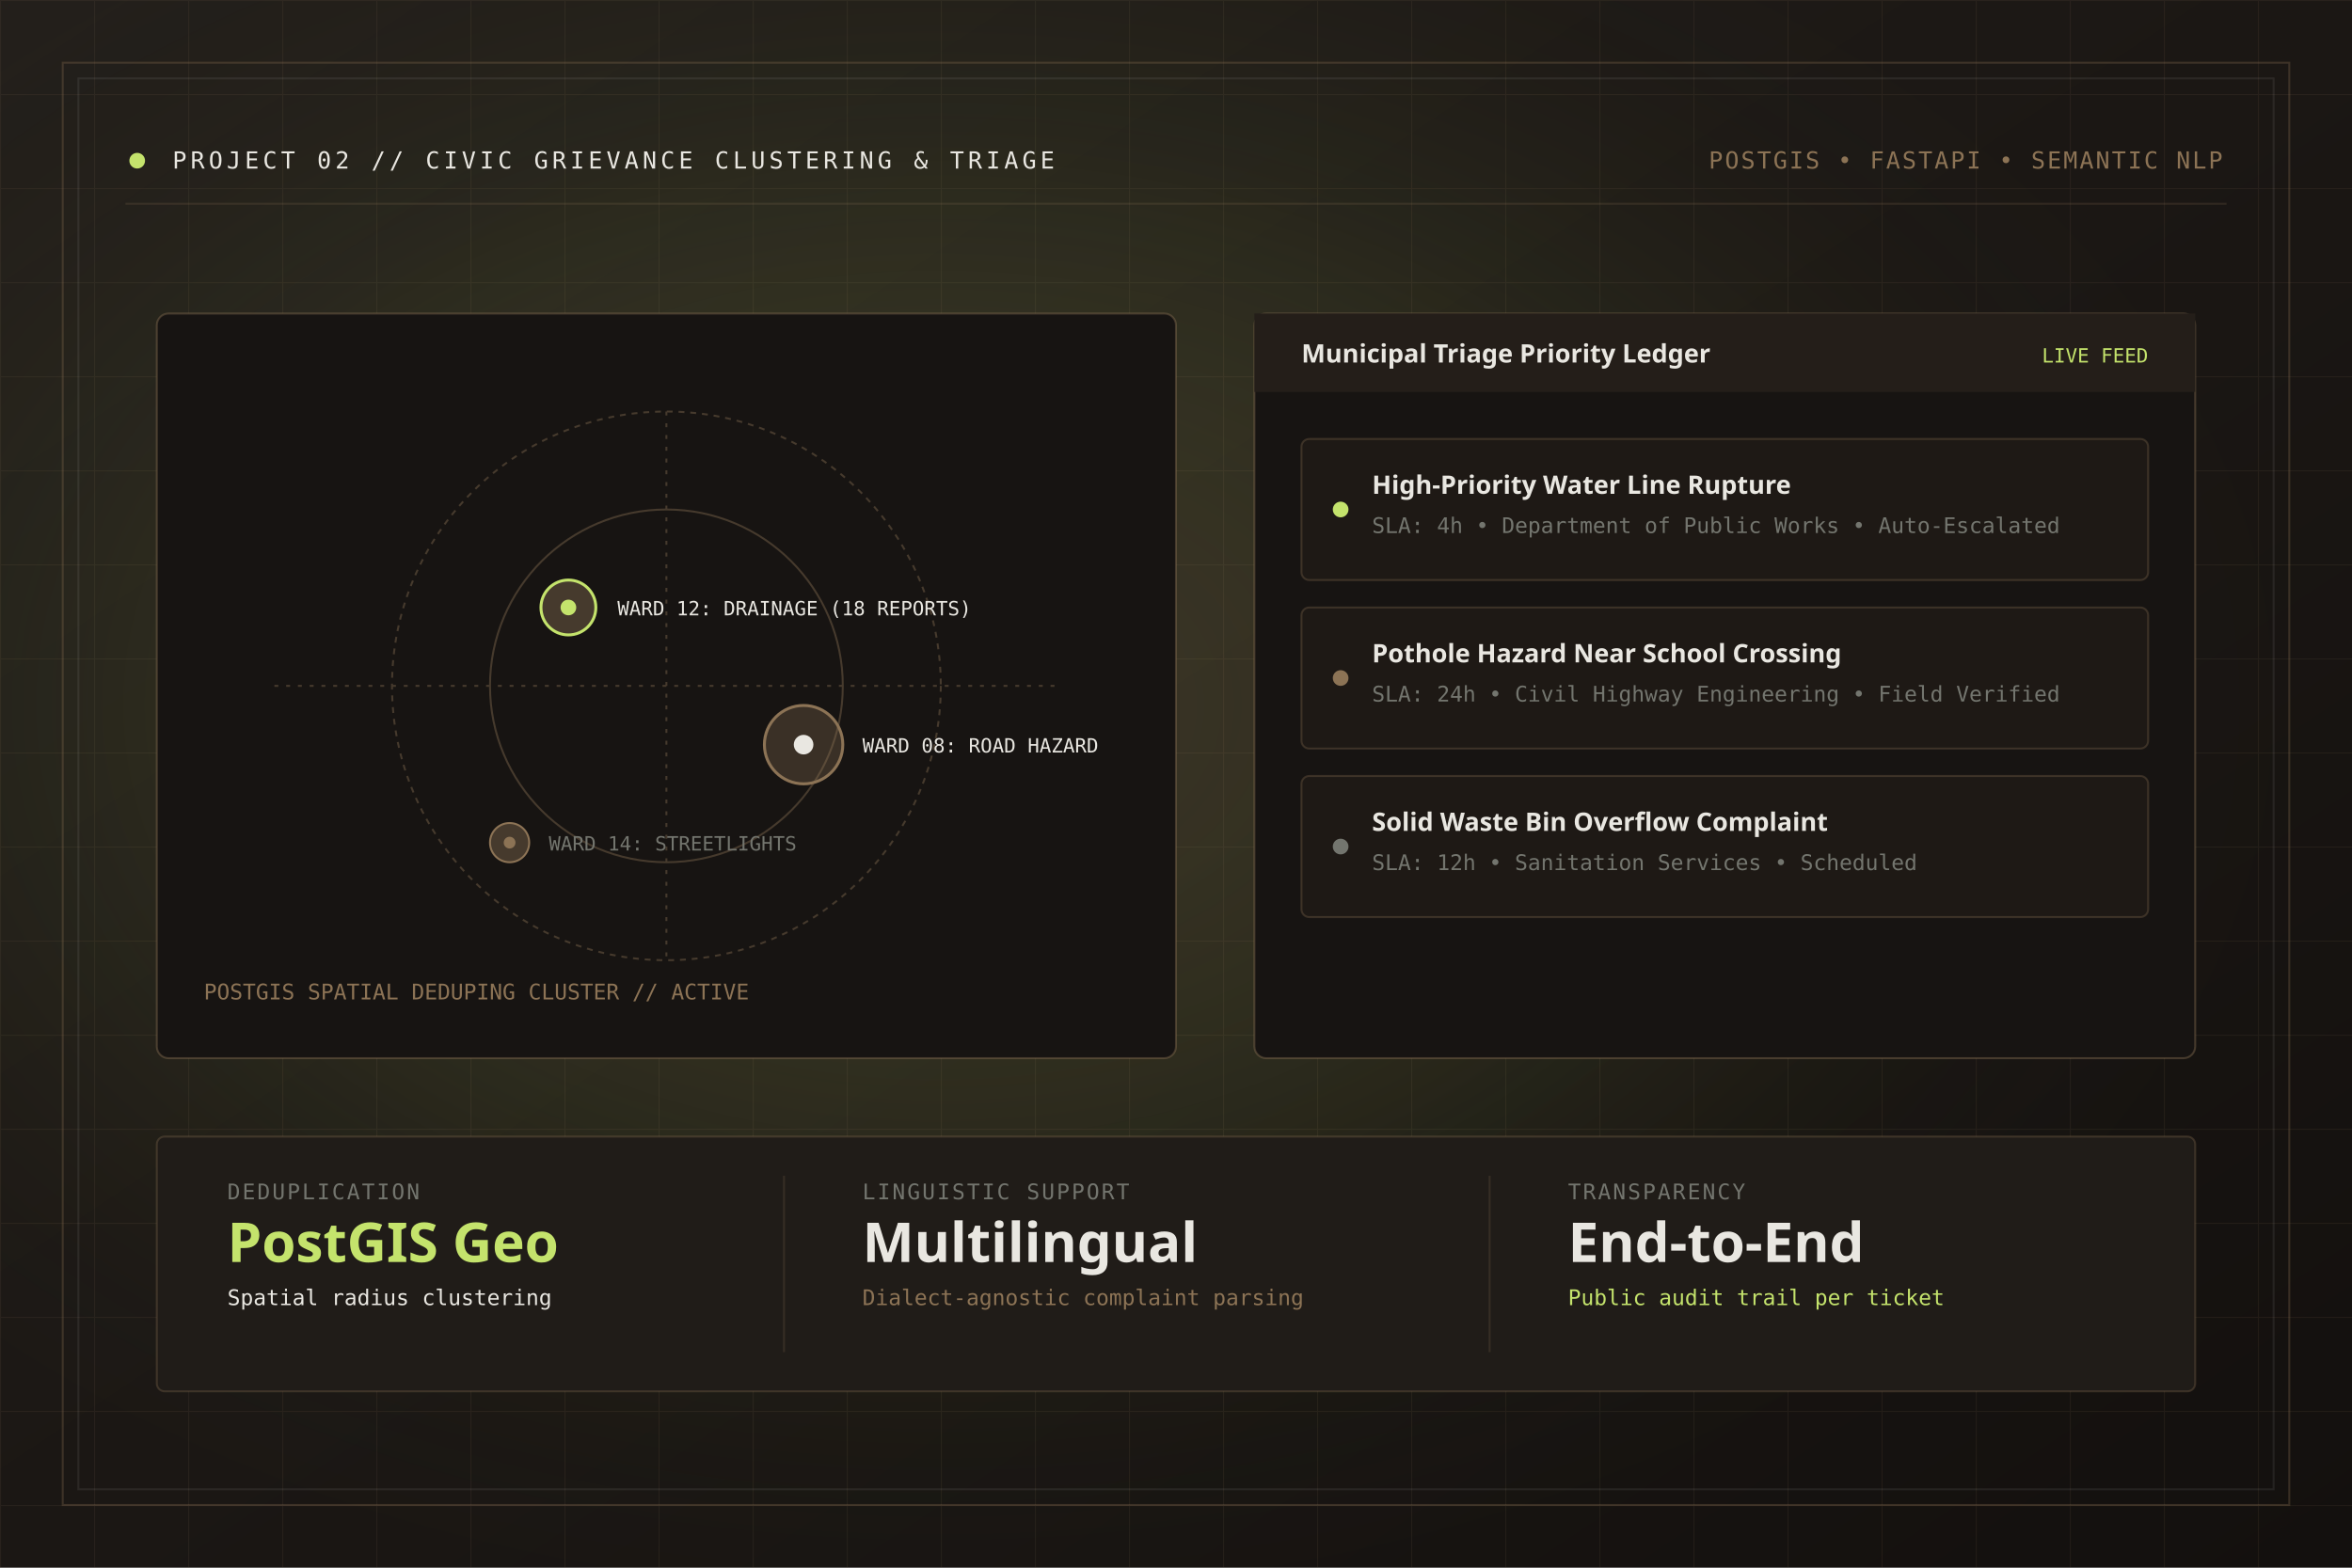
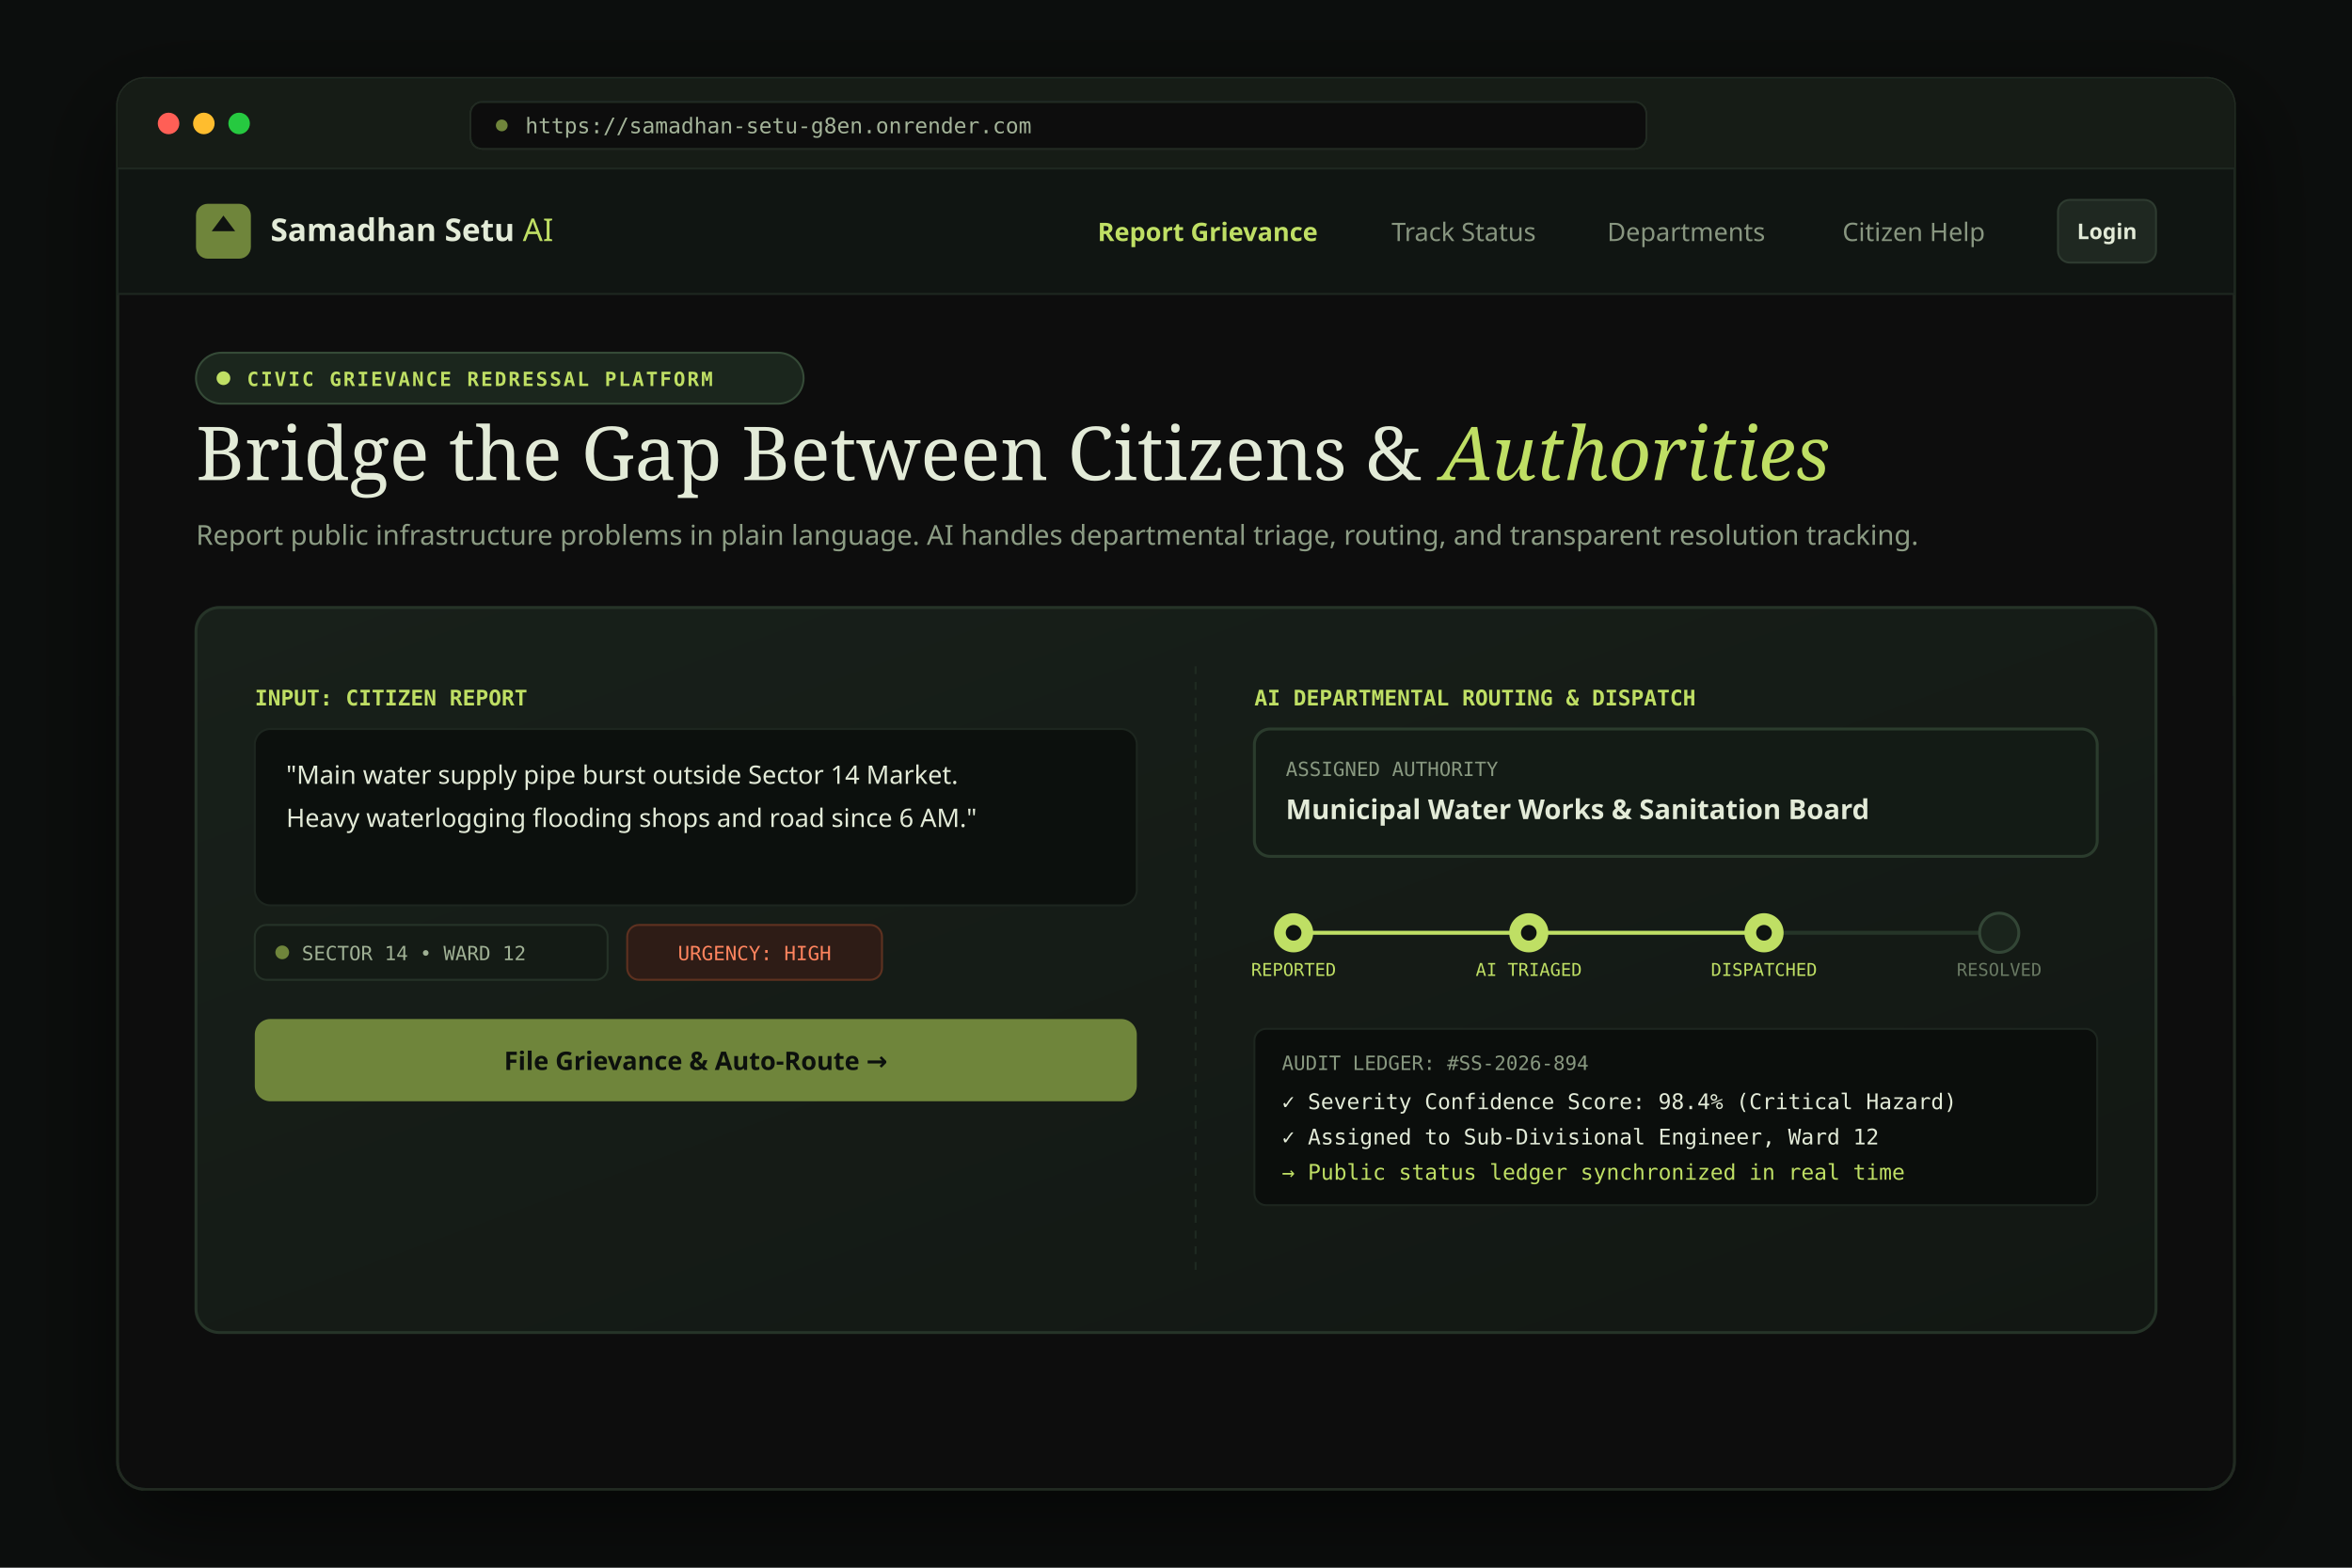
<svg xmlns="http://www.w3.org/2000/svg" width="1200" height="800" viewBox="0 0 1200 800" fill="none">
  <defs>
-     <linearGradient id="samadhanBg" x1="0%" y1="0%" x2="100%" y2="100%">
-       <stop offset="0%" stop-color="#231F1B" />
-       <stop offset="50%" stop-color="#1B1714" />
-       <stop offset="100%" stop-color="#13100E" />
+     <linearGradient id="ssWindowBg" x1="0" y1="0" x2="0" y2="1">
+       <stop offset="0%" stop-color="#0F1210" />
+       <stop offset="100%" stop-color="#080A09" />
    </linearGradient>
-     <pattern id="samadhanGrid" width="48" height="48" patternUnits="userSpaceOnUse">
-       <path d="M 48 0 L 0 0 0 48" fill="none" stroke="#8C7355" stroke-opacity="0.12" stroke-width="1" />
-     </pattern>
-     <radialGradient id="samadhanGlow" cx="40%" cy="45%" r="60%">
-       <stop offset="0%" stop-color="#8C7355" stop-opacity="0.28" />
-       <stop offset="60%" stop-color="#C4E36C" stop-opacity="0.06" />
-       <stop offset="100%" stop-color="#1B1714" stop-opacity="0" />
-     </radialGradient>
+     <linearGradient id="ssCardGrad" x1="0" y1="0" x2="1" y2="1">
+       <stop offset="0%" stop-color="#18201A" />
+       <stop offset="100%" stop-color="#121713" />
+     </linearGradient>
+     <filter id="ssShadow" x="-20%" y="-20%" width="140%" height="140%">
+       <feDropShadow dx="0" dy="16" stdDeviation="24" flood-color="#000000" flood-opacity="0.6" />
+     </filter>
  </defs>
-   <rect width="1200" height="800" fill="url(#samadhanBg)" />
-   <rect width="1200" height="800" fill="url(#samadhanGrid)" />
-   <rect width="1200" height="800" fill="url(#samadhanGlow)" />
-   <rect x="32" y="32" width="1136" height="736" stroke="#8C7355" stroke-opacity="0.3" stroke-width="1" />
-   <rect x="40" y="40" width="1120" height="720" stroke="#E9E7E1" stroke-opacity="0.08" stroke-width="1" />
-   <g transform="translate(64, 76)">
-     <circle cx="6" cy="6" r="4" fill="#C4E36C" />
-     <text x="24" y="10" fill="#E9E7E1" font-family="'JetBrains Mono', monospace" font-size="12" letter-spacing="2">PROJECT 02 // CIVIC GRIEVANCE CLUSTERING &amp; TRIAGE</text>
-     <text x="1070" y="10" fill="#8C7355" font-family="'JetBrains Mono', monospace" font-size="12" letter-spacing="1" text-anchor="end">POSTGIS • FASTAPI • SEMANTIC NLP</text>
+   <rect width="1200" height="800" fill="#0C0E0D" />
+   <g filter="url(#ssShadow)">
+     <rect x="60" y="40" width="1080" height="720" rx="14" fill="url(#ssWindowBg)" stroke="#232C24" stroke-width="1.5" />
+     <rect x="60" y="40" width="1080" height="46" rx="14" fill="#141A15" />
+     <path d="M 60 72 L 60 86 L 1140 86 L 1140 72 Z" fill="#141A15" />
+     <line x1="60" y1="86" x2="1140" y2="86" stroke="#232C24" stroke-width="1" />
+     <circle cx="86" cy="63" r="5.5" fill="#FF5F56" />
+     <circle cx="104" cy="63" r="5.5" fill="#FFBD2E" />
+     <circle cx="122" cy="63" r="5.5" fill="#27C93F" />
+     <rect x="240" y="52" width="600" height="24" rx="6" fill="#0B0E0C" stroke="#232C24" stroke-width="1" />
+     <circle cx="256" cy="64" r="3" fill="#6F853B" />
+     <text x="268" y="68" fill="#A4B399" font-family="'JetBrains Mono', monospace" font-size="11">https://samadhan-setu-g8en.onrender.com</text>
  </g>
-   <line x1="64" y1="104" x2="1136" y2="104" stroke="#8C7355" stroke-opacity="0.2" stroke-width="1" />
-   <g transform="translate(80, 160)">
-     <rect x="0" y="0" width="520" height="380" rx="6" fill="#171412" stroke="#8C7355" stroke-width="1" stroke-opacity="0.4" />
-     <g opacity="0.4">
-       <circle cx="260" cy="190" r="140" stroke="#8C7355" stroke-width="1" stroke-dasharray="3 3" />
-       <circle cx="260" cy="190" r="90" stroke="#8C7355" stroke-width="1" />
-       <line x1="60" y1="190" x2="460" y2="190" stroke="#8C7355" stroke-width="1" stroke-dasharray="2 4" />
-       <line x1="260" y1="50" x2="260" y2="330" stroke="#8C7355" stroke-width="1" stroke-dasharray="2 4" />
-     </g>
-     <circle cx="210" cy="150" r="14" fill="#8C7355" fill-opacity="0.4" stroke="#C4E36C" stroke-width="1.5" />
-     <circle cx="210" cy="150" r="4" fill="#C4E36C" />
-     <text x="235" y="154" fill="#E9E7E1" font-family="'JetBrains Mono', monospace" font-size="10">WARD 12: DRAINAGE (18 REPORTS)</text>
-     <circle cx="330" cy="220" r="20" fill="#8C7355" fill-opacity="0.3" stroke="#8C7355" stroke-width="1.5" />
-     <circle cx="330" cy="220" r="5" fill="#E9E7E1" />
-     <text x="360" y="224" fill="#E9E7E1" font-family="'JetBrains Mono', monospace" font-size="10">WARD 08: ROAD HAZARD</text>
-     <circle cx="180" cy="270" r="10" fill="#8C7355" fill-opacity="0.4" stroke="#8C7355" stroke-width="1" />
-     <circle cx="180" cy="270" r="3" fill="#8C7355" />
-     <text x="200" y="274" fill="#73756E" font-family="'JetBrains Mono', monospace" font-size="10">WARD 14: STREETLIGHTS</text>
-     <text x="24" y="350" fill="#8C7355" font-family="'JetBrains Mono', monospace" font-size="11">POSTGIS SPATIAL DEDUPING CLUSTER // ACTIVE</text>
+   <g transform="translate(60, 86)">
+     <rect x="0" y="0" width="1080" height="64" fill="#101512" stroke="#1E2720" stroke-width="1" />
+     <rect x="40" y="18" width="28" height="28" rx="6" fill="#6F853B" />
+     <path d="M 48 32 L 54 24 L 60 32 Z" fill="#0F1210" />
+     <text x="78" y="37" fill="#E3EBD8" font-family="'Manrope', sans-serif" font-weight="700" font-size="16">Samadhan Setu <tspan fill="#BFDF64" font-weight="500">AI</tspan>
+     </text>
+     <text x="500" y="37" fill="#BFDF64" font-family="'Manrope', sans-serif" font-weight="600" font-size="13">Report Grievance</text>
+     <text x="650" y="37" fill="#889680" font-family="'Manrope', sans-serif" font-weight="500" font-size="13">Track Status</text>
+     <text x="760" y="37" fill="#889680" font-family="'Manrope', sans-serif" font-weight="500" font-size="13">Departments</text>
+     <text x="880" y="37" fill="#889680" font-family="'Manrope', sans-serif" font-weight="500" font-size="13">Citizen Help</text>
+     <rect x="990" y="16" width="50" height="32" rx="6" fill="#1F2821" stroke="#2E3B30" stroke-width="1" />
+     <text x="1015" y="36" fill="#E3EBD8" font-family="'Manrope', sans-serif" font-weight="600" font-size="11" text-anchor="middle">Login</text>
  </g>
-   <g transform="translate(640, 160)">
-     <rect x="0" y="0" width="480" height="380" rx="6" fill="#171412" stroke="#8C7355" stroke-width="1" stroke-opacity="0.4" />
-     <rect x="0" y="0" width="480" height="40" rx="6 6 0 0" fill="#241E19" />
-     <text x="24" y="25" fill="#E9E7E1" font-family="'Manrope', sans-serif" font-weight="600" font-size="13">Municipal Triage Priority Ledger</text>
-     <text x="456" y="25" fill="#C4E36C" font-family="'JetBrains Mono', monospace" font-size="10" text-anchor="end">LIVE FEED</text>
-     <g transform="translate(24, 64)">
-       <rect x="0" y="0" width="432" height="72" rx="4" fill="#1E1915" stroke="#8C7355" stroke-width="1" stroke-opacity="0.3" />
-       <circle cx="20" cy="36" r="4" fill="#C4E36C" />
-       <text x="36" y="28" fill="#E9E7E1" font-family="'Manrope', sans-serif" font-weight="600" font-size="13">High-Priority Water Line Rupture</text>
-       <text x="36" y="48" fill="#73756E" font-family="'JetBrains Mono', monospace" font-size="11">SLA: 4h • Department of Public Works • Auto-Escalated</text>
-     </g>
-     <g transform="translate(24, 150)">
-       <rect x="0" y="0" width="432" height="72" rx="4" fill="#1E1915" stroke="#8C7355" stroke-width="1" stroke-opacity="0.3" />
-       <circle cx="20" cy="36" r="4" fill="#8C7355" />
-       <text x="36" y="28" fill="#E9E7E1" font-family="'Manrope', sans-serif" font-weight="600" font-size="13">Pothole Hazard Near School Crossing</text>
-       <text x="36" y="48" fill="#73756E" font-family="'JetBrains Mono', monospace" font-size="11">SLA: 24h • Civil Highway Engineering • Field Verified</text>
-     </g>
-     <g transform="translate(24, 236)">
-       <rect x="0" y="0" width="432" height="72" rx="4" fill="#1E1915" stroke="#8C7355" stroke-width="1" stroke-opacity="0.3" />
-       <circle cx="20" cy="36" r="4" fill="#73756E" />
-       <text x="36" y="28" fill="#E9E7E1" font-family="'Manrope', sans-serif" font-weight="600" font-size="13">Solid Waste Bin Overflow Complaint</text>
-       <text x="36" y="48" fill="#73756E" font-family="'JetBrains Mono', monospace" font-size="11">SLA: 12h • Sanitation Services • Scheduled</text>
-     </g>
-   </g>
-   <g transform="translate(80, 580)">
-     <rect x="0" y="0" width="1040" height="130" rx="4" fill="#201C18" stroke="#8C7355" stroke-width="1" stroke-opacity="0.3" />
-     <g transform="translate(36, 32)">
-       <text x="0" y="0" fill="#73756E" font-family="'JetBrains Mono', monospace" font-size="11" letter-spacing="1">DEDUPLICATION</text>
-       <text x="0" y="32" fill="#C4E36C" font-family="'Manrope', sans-serif" font-weight="700" font-size="28">PostGIS Geo</text>
-       <text x="0" y="54" fill="#E9E7E1" font-family="'JetBrains Mono', monospace" font-size="11">Spatial radius clustering</text>
-     </g>
-     <line x1="320" y1="20" x2="320" y2="110" stroke="#8C7355" stroke-opacity="0.2" stroke-width="1" />
-     <g transform="translate(360, 32)">
-       <text x="0" y="0" fill="#73756E" font-family="'JetBrains Mono', monospace" font-size="11" letter-spacing="1">LINGUISTIC SUPPORT</text>
-       <text x="0" y="32" fill="#E9E7E1" font-family="'Manrope', sans-serif" font-weight="700" font-size="28">Multilingual</text>
-       <text x="0" y="54" fill="#8C7355" font-family="'JetBrains Mono', monospace" font-size="11">Dialect-agnostic complaint parsing</text>
-     </g>
-     <line x1="680" y1="20" x2="680" y2="110" stroke="#8C7355" stroke-opacity="0.2" stroke-width="1" />
-     <g transform="translate(720, 32)">
-       <text x="0" y="0" fill="#73756E" font-family="'JetBrains Mono', monospace" font-size="11" letter-spacing="1">TRANSPARENCY</text>
-       <text x="0" y="32" fill="#E9E7E1" font-family="'Manrope', sans-serif" font-weight="700" font-size="28">End-to-End</text>
-       <text x="0" y="54" fill="#C4E36C" font-family="'JetBrains Mono', monospace" font-size="11">Public audit trail per ticket</text>
+   <g transform="translate(100, 180)">
+     <rect x="0" y="0" width="310" height="26" rx="13" fill="#1B261D" stroke="#354A37" stroke-width="1" />
+     <circle cx="14" cy="13" r="3.5" fill="#BFDF64" />
+     <text x="26" y="17" fill="#BFDF64" font-family="'JetBrains Mono', monospace" font-size="10" font-weight="600" letter-spacing="1">CIVIC GRIEVANCE REDRESSAL PLATFORM</text>
+     <text x="0" y="65" fill="#E3EBD8" font-family="'Newsreader', Georgia, serif" font-size="38" font-weight="500">
+       Bridge the Gap Between Citizens &amp; <tspan font-style="italic" fill="#BFDF64">Authorities</tspan>
+     </text>
+     <text x="0" y="98" fill="#8C9C84" font-family="'Manrope', sans-serif" font-size="14" font-weight="400">
+       Report public infrastructure problems in plain language. AI handles departmental triage, routing, and transparent resolution tracking.
+     </text>
+     <g transform="translate(0, 130)">
+       <rect x="0" y="0" width="1000" height="370" rx="12" fill="url(#ssCardGrad)" stroke="#263428" stroke-width="1.5" />
+       <g transform="translate(30, 30)">
+         <text x="0" y="20" fill="#BFDF64" font-family="'JetBrains Mono', monospace" font-size="11" font-weight="600">INPUT: CITIZEN REPORT</text>
+         <rect x="0" y="32" width="450" height="90" rx="8" fill="#0C100D" stroke="#1D261F" stroke-width="1" />
+         <text x="16" y="60" fill="#E3EBD8" font-family="'Manrope', sans-serif" font-size="13">
+           "Main water supply pipe burst outside Sector 14 Market.
+         </text>
+         <text x="16" y="82" fill="#E3EBD8" font-family="'Manrope', sans-serif" font-size="13">
+           Heavy waterlogging flooding shops and road since 6 AM."
+         </text>
+         <rect x="0" y="132" width="180" height="28" rx="6" fill="#141B15" stroke="#253227" stroke-width="1" />
+         <circle cx="14" cy="146" r="3.5" fill="#6F853B" />
+         <text x="24" y="150" fill="#9FB094" font-family="'JetBrains Mono', monospace" font-size="10">SECTOR 14 • WARD 12</text>
+         <rect x="190" y="132" width="130" height="28" rx="6" fill="#2E1C16" stroke="#5E3120" stroke-width="1" />
+         <text x="255" y="150" fill="#FF845E" font-family="'JetBrains Mono', monospace" font-size="10" text-anchor="middle">URGENCY: HIGH</text>
+         <rect x="0" y="180" width="450" height="42" rx="8" fill="#6F853B" />
+         <text x="225" y="206" fill="#0C100D" font-family="'Manrope', sans-serif" font-weight="700" font-size="13" text-anchor="middle">File Grievance &amp; Auto-Route →</text>
+       </g>
+       <line x1="510" y1="30" x2="510" y2="340" stroke="#1F2A21" stroke-width="1" stroke-dasharray="4 4" />
+       <g transform="translate(540, 30)">
+         <text x="0" y="20" fill="#BFDF64" font-family="'JetBrains Mono', monospace" font-size="11" font-weight="600">AI DEPARTMENTAL ROUTING &amp; DISPATCH</text>
+         <rect x="0" y="32" width="430" height="65" rx="8" fill="#131B15" stroke="#2B3C2D" stroke-width="1.5" />
+         <text x="16" y="56" fill="#889880" font-family="'JetBrains Mono', monospace" font-size="10">ASSIGNED AUTHORITY</text>
+         <text x="16" y="78" fill="#E3EBD8" font-family="'Manrope', sans-serif" font-size="14" font-weight="700">Municipal Water Works &amp; Sanitation Board</text>
+         <g transform="translate(0, 120)">
+           <line x1="20" y1="16" x2="380" y2="16" stroke="#253528" stroke-width="2" />
+           <line x1="20" y1="16" x2="260" y2="16" stroke="#BFDF64" stroke-width="2" />
+           <circle cx="20" cy="16" r="10" fill="#BFDF64" />
+           <circle cx="20" cy="16" r="4" fill="#0F1410" />
+           <text x="20" y="38" fill="#BFDF64" font-family="'JetBrains Mono', monospace" font-size="9" text-anchor="middle">REPORTED</text>
+           <circle cx="140" cy="16" r="10" fill="#BFDF64" />
+           <circle cx="140" cy="16" r="4" fill="#0F1410" />
+           <text x="140" y="38" fill="#BFDF64" font-family="'JetBrains Mono', monospace" font-size="9" text-anchor="middle">AI TRIAGED</text>
+           <circle cx="260" cy="16" r="10" fill="#BFDF64" />
+           <circle cx="260" cy="16" r="4" fill="#0F1410" />
+           <text x="260" y="38" fill="#BFDF64" font-family="'JetBrains Mono', monospace" font-size="9" text-anchor="middle">DISPATCHED</text>
+           <circle cx="380" cy="16" r="10" fill="#1A241C" stroke="#334636" stroke-width="1.5" />
+           <text x="380" y="38" fill="#697963" font-family="'JetBrains Mono', monospace" font-size="9" text-anchor="middle">RESOLVED</text>
+         </g>
+         <rect x="0" y="185" width="430" height="90" rx="6" fill="#0B0E0C" stroke="#1D261F" stroke-width="1" />
+         <text x="14" y="206" fill="#889880" font-family="'JetBrains Mono', monospace" font-size="10">AUDIT LEDGER: #SS-2026-894</text>
+         <text x="14" y="226" fill="#E3EBD8" font-family="'JetBrains Mono', monospace" font-size="11">✓ Severity Confidence Score: 98.4% (Critical Hazard)</text>
+         <text x="14" y="244" fill="#E3EBD8" font-family="'JetBrains Mono', monospace" font-size="11">✓ Assigned to Sub-Divisional Engineer, Ward 12</text>
+         <text x="14" y="262" fill="#BFDF64" font-family="'JetBrains Mono', monospace" font-size="11">→ Public status ledger synchronized in real time</text>
+       </g>
    </g>
  </g>
</svg>
